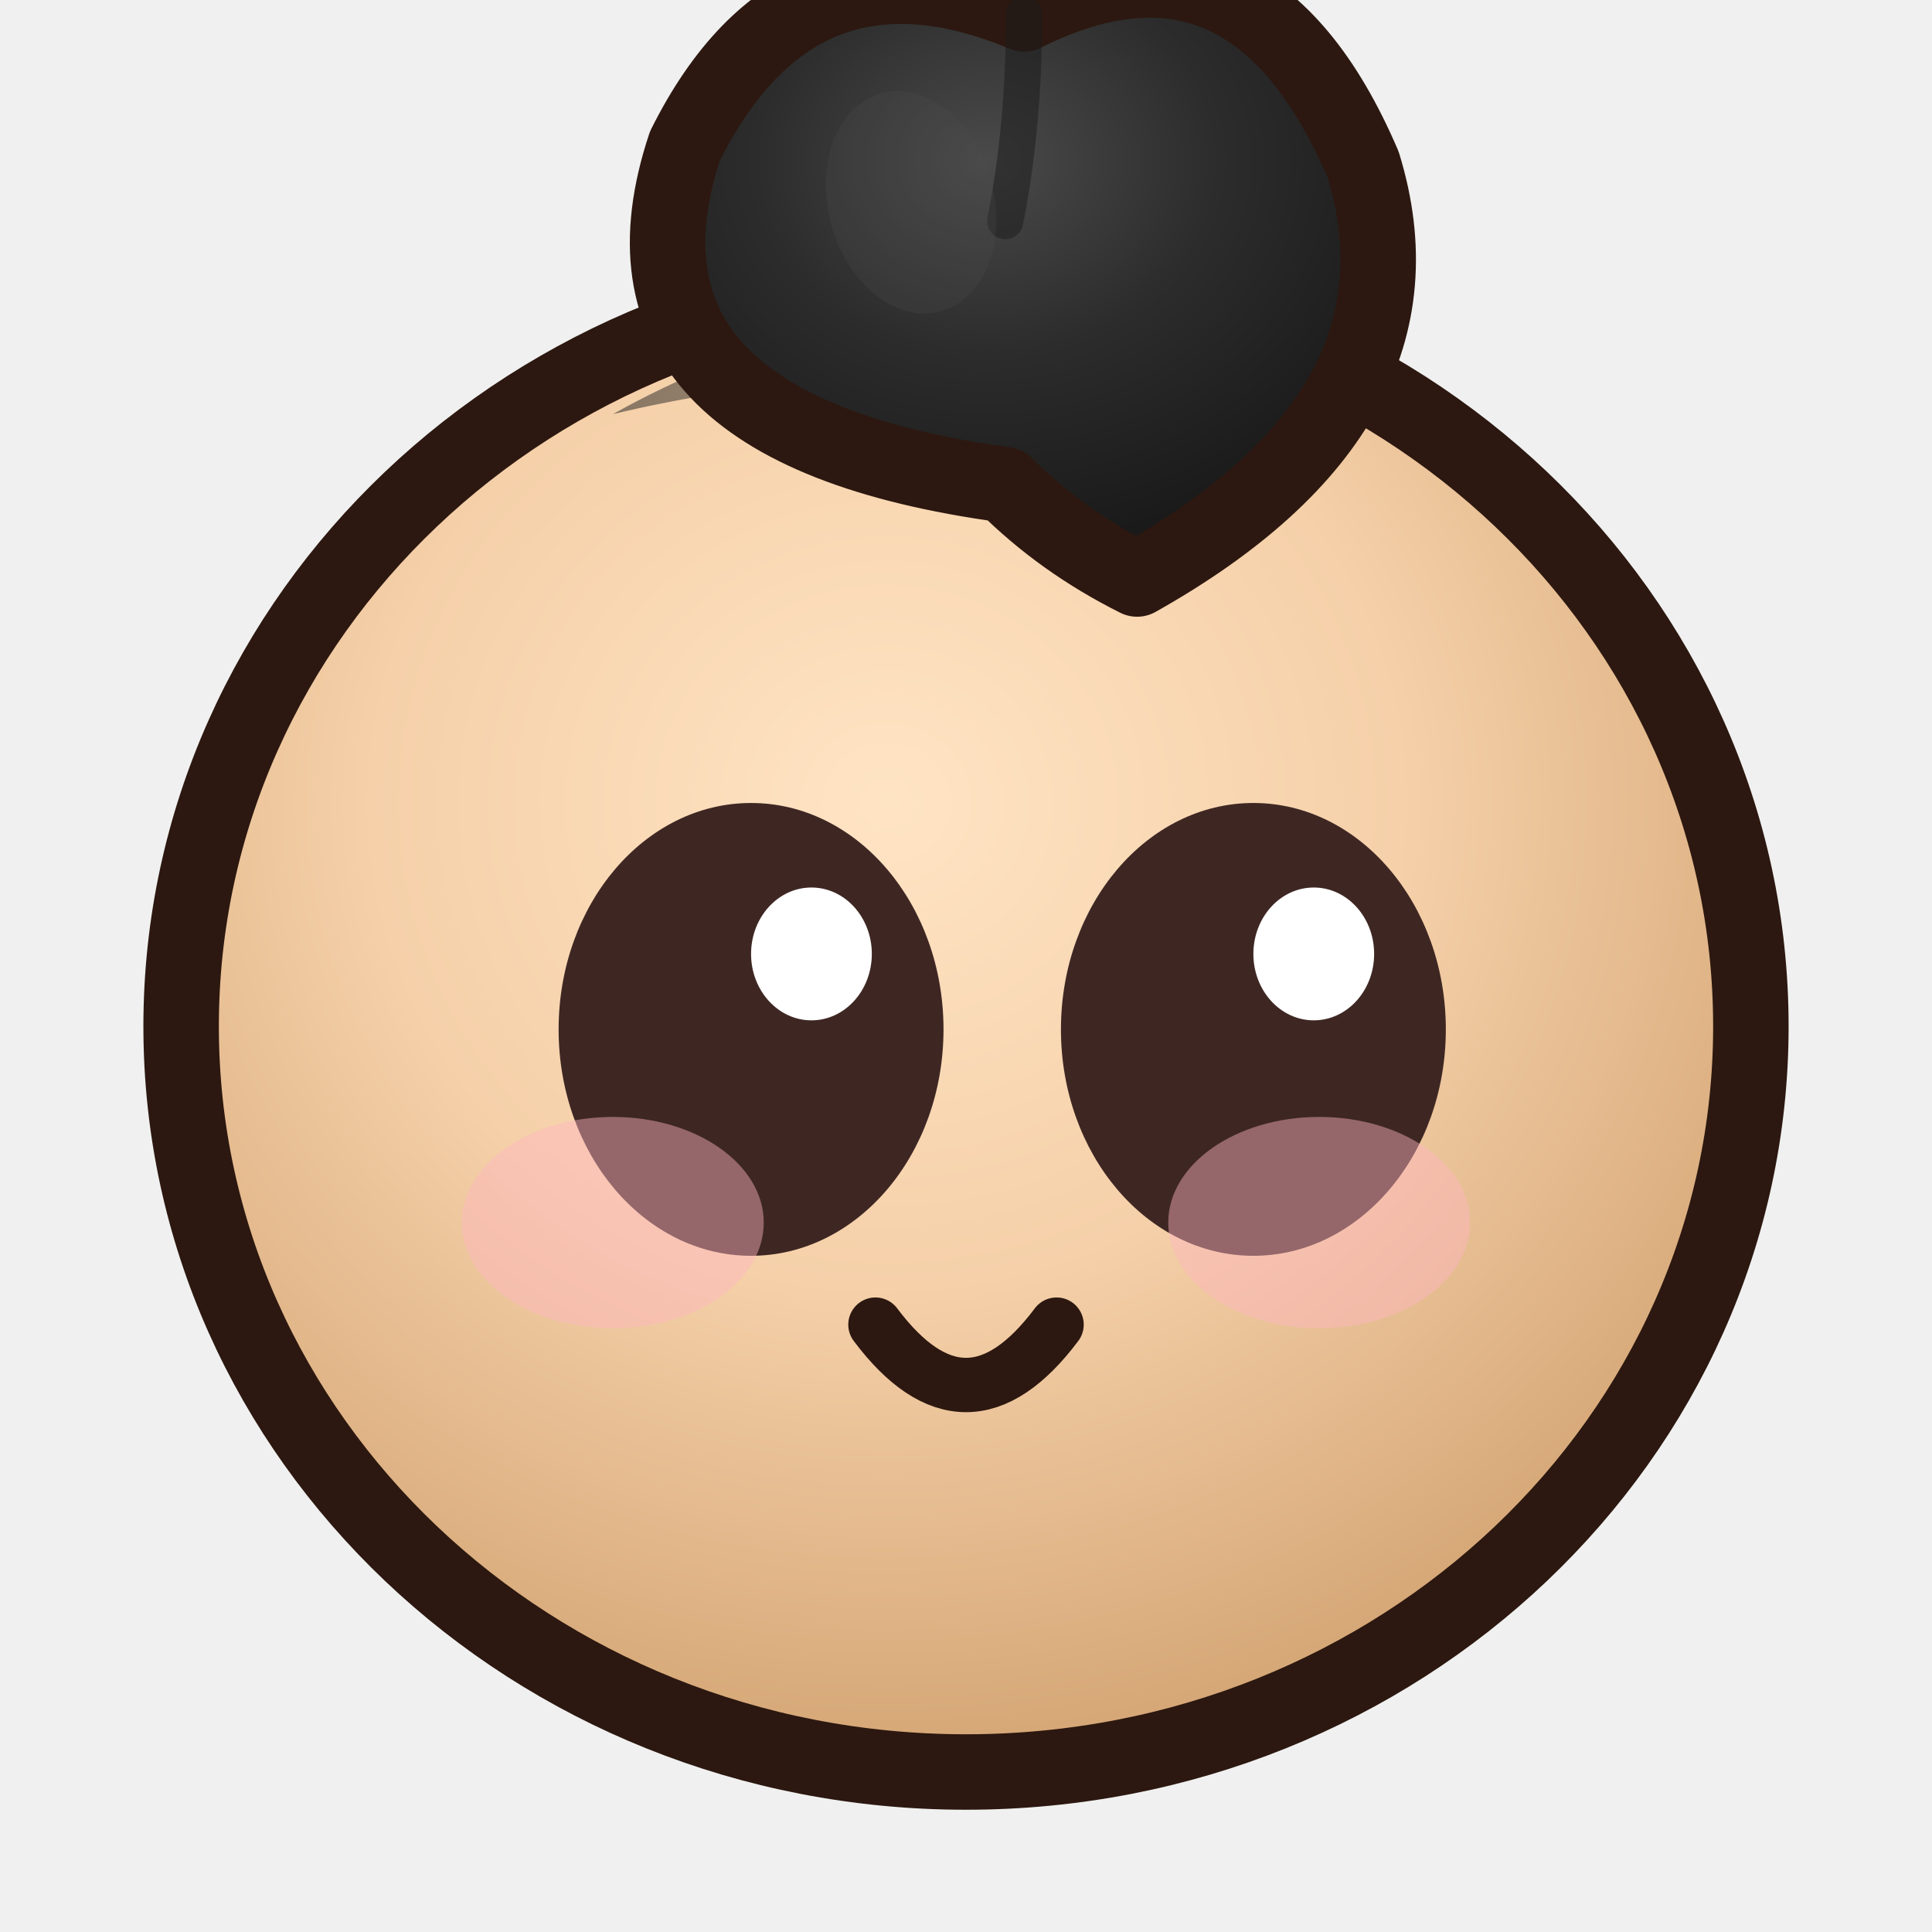
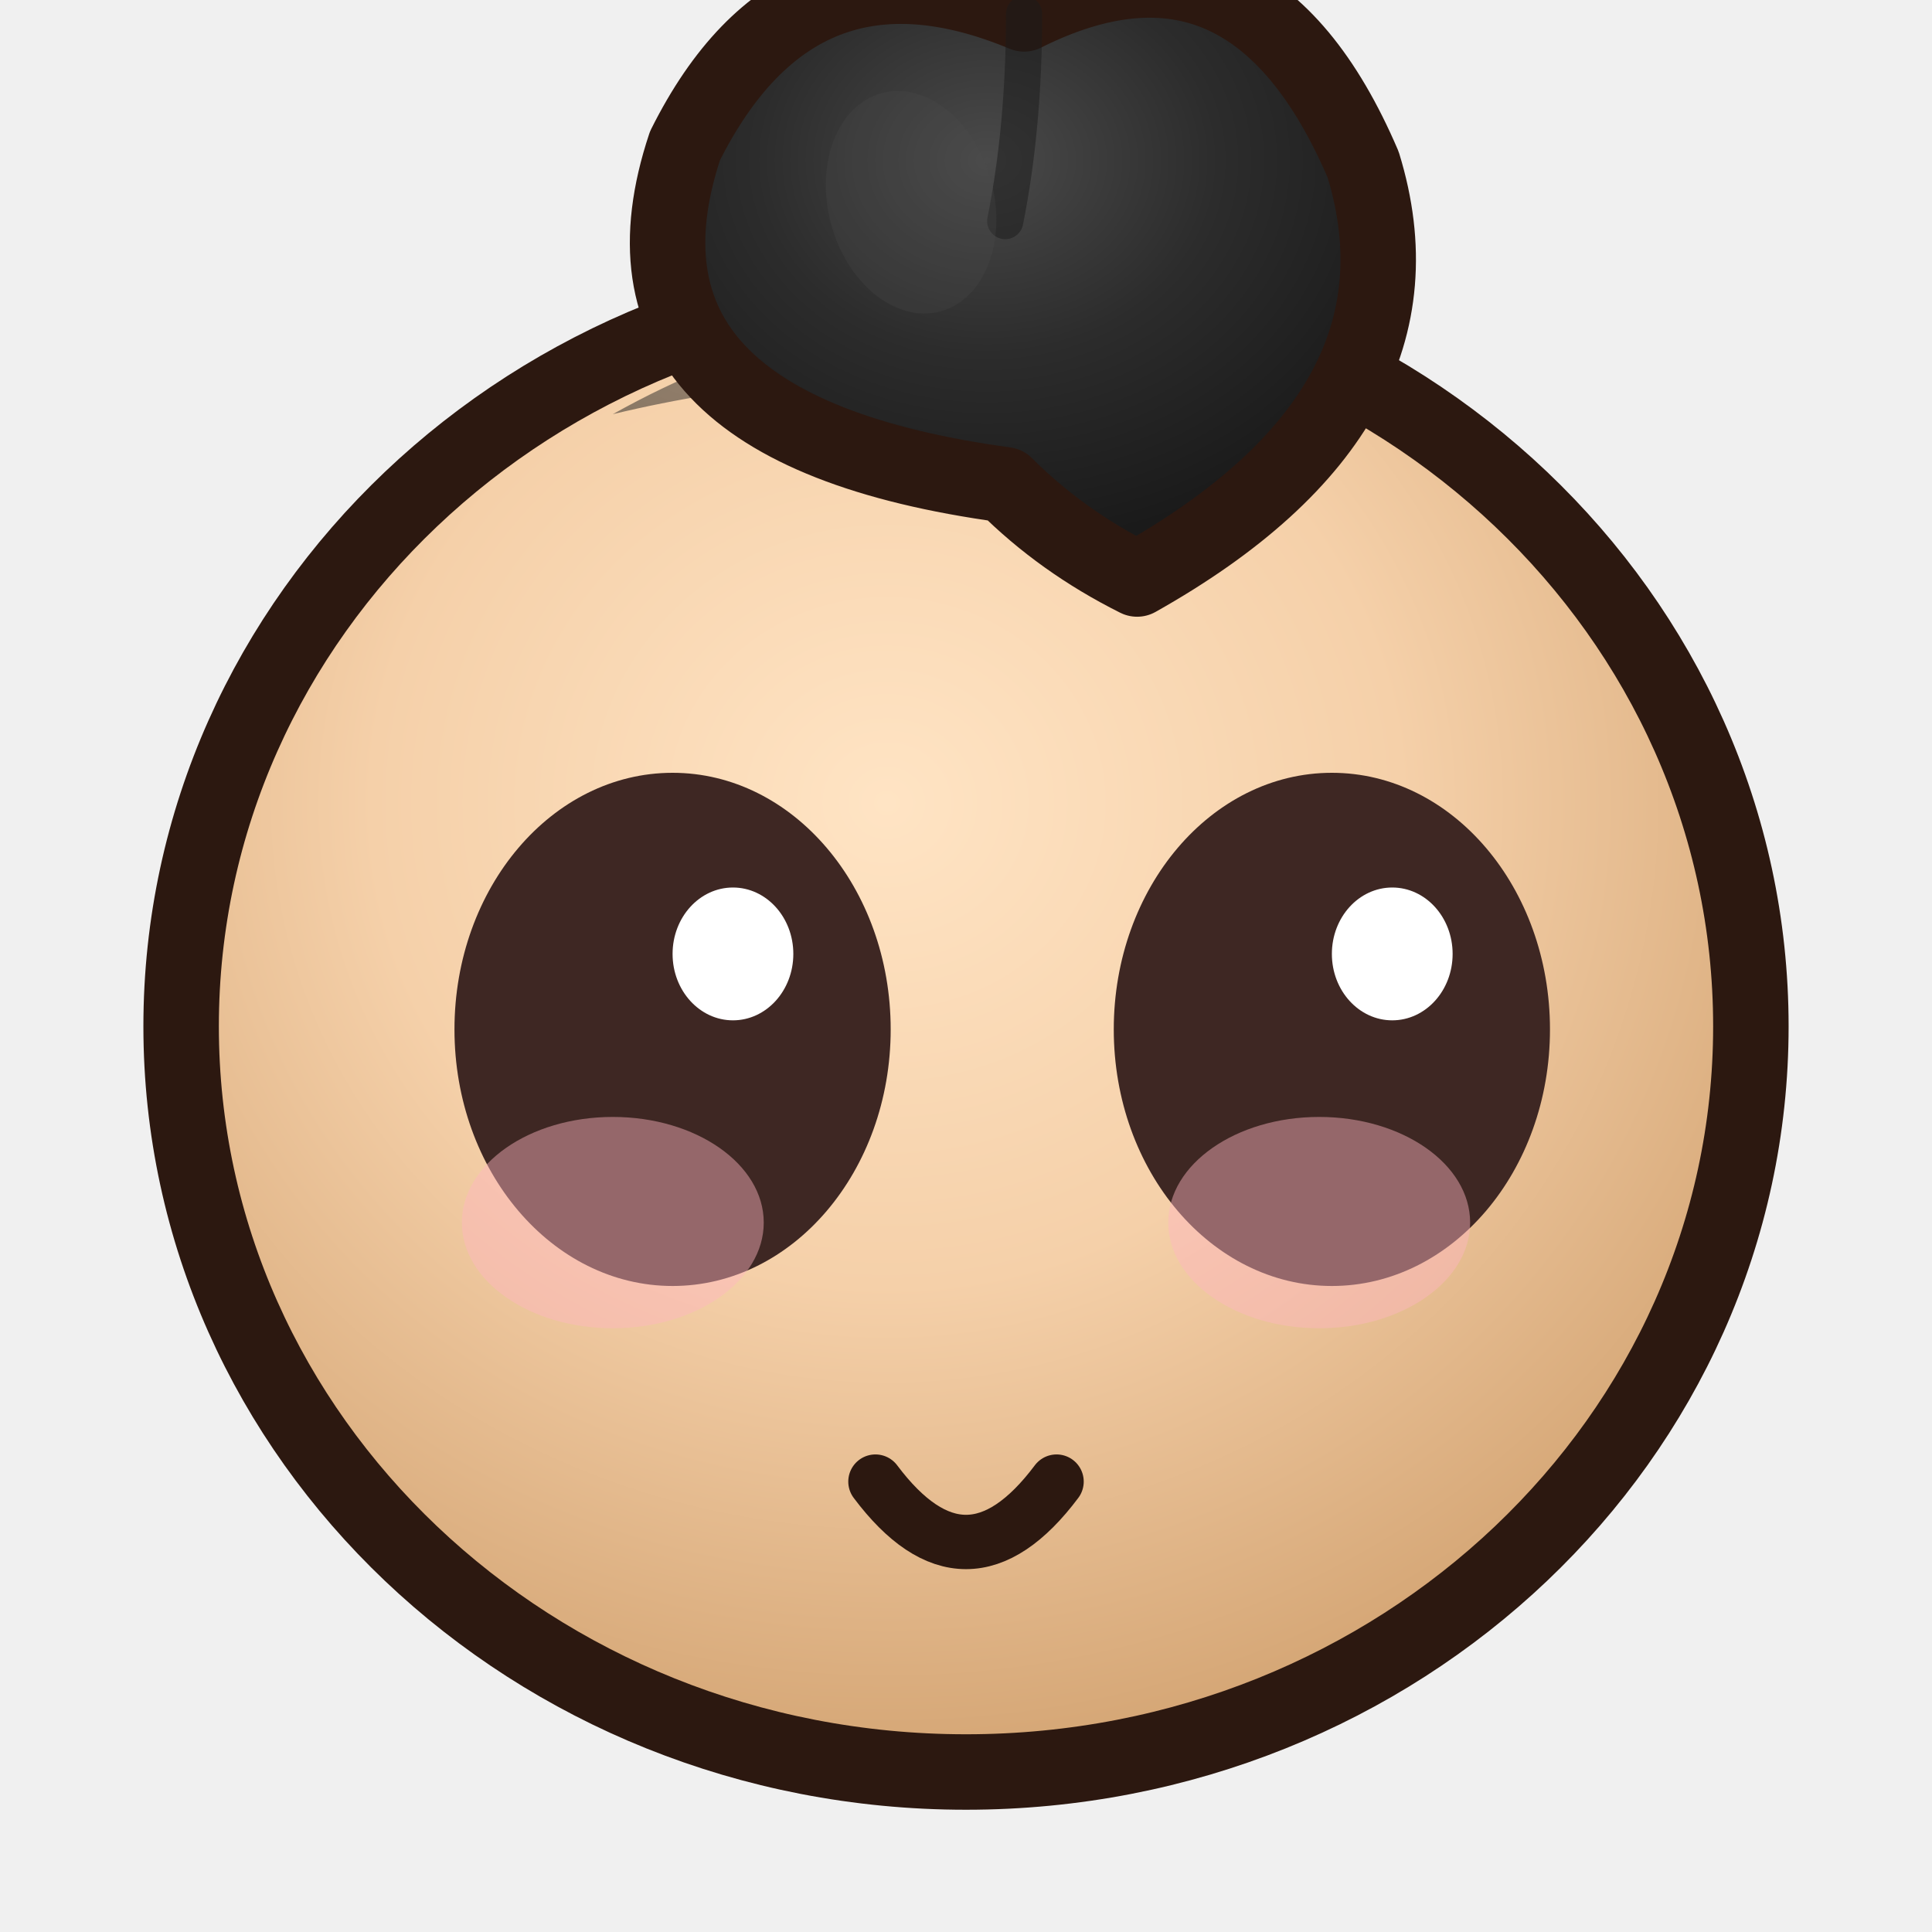
<svg xmlns="http://www.w3.org/2000/svg" viewBox="0 0 64 64" width="64" height="64" id="face_thinking">
  <defs>
    <radialGradient id="headGrad" cx="45%" cy="35%" r="65%" fx="45%" fy="35%">
      <stop offset="0%" stop-color="#FFE4C4" />
      <stop offset="50%" stop-color="#F5D0A9" />
      <stop offset="100%" stop-color="#D4A574" />
    </radialGradient>
    <radialGradient id="headGradHair" cx="45%" cy="30%" r="65%" fx="45%" fy="30%">
      <stop offset="0%" stop-color="#4A4A4A" />
      <stop offset="50%" stop-color="#2C2C2C" />
      <stop offset="100%" stop-color="#1A1A1A" />
    </radialGradient>
  </defs>
  <ellipse cx="32" cy="34" rx="26" ry="24.7" fill="url(#headGrad)" stroke="#2C1810" stroke-width="2.5" stroke-linecap="round" stroke-linejoin="round" />
  <path d="M20.3 13.72       Q 26.8 10.08, 33.3 10.6       Q 39.8 11.12, 43.7 15.28       Q 39.8 12.68, 33.3 12.68       Q 26.8 12.16, 20.3 13.72 Z" fill="url(#headGradHair)" opacity="0.5" />
  <path d="       M33.3 16.06       Q 19.572 14.188,         22.692 4.828       Q 26.436 -2.66,         33.924 0.46       Q 41.412 -3.284,         45.156 5.452       Q 47.652 13.564,         37.668 19.18       Q 35.172 17.932,         33.3 16.06 Z" fill="url(#headGradHair)" stroke="#2C1810" stroke-width="2.5" stroke-linecap="round" stroke-linejoin="round" />
  <path d="M33.924 0.46       Q 33.924 4.204,         33.3 7.324" fill="none" stroke="#1A1A1A" stroke-width="1.2" stroke-linecap="round" opacity="0.5" />
  <ellipse cx="30.18" cy="6.7" rx="2.746" ry="3.744" fill="#4A4A4A" opacity="0.25" transform="rotate(-15 30.18 6.7)" />
-   <ellipse cx="24.88" cy="34.1" rx="6.375" ry="7.5" fill="#3E2723" />
-   <ellipse cx="26.88" cy="31.6" rx="2" ry="2.2" fill="#FFFFFF" />
-   <ellipse cx="41.52" cy="34.1" rx="6.375" ry="7.5" fill="#3E2723" />
-   <ellipse cx="43.52" cy="31.6" rx="2" ry="2.2" fill="#FFFFFF" />
-   <path d="M29 43.88 Q 32 47.88, 35 43.88" fill="none" stroke="#2C1810" stroke-width="1.8" stroke-linecap="round" />
+   <ellipse cx="22.28" cy="34.1" rx="7.225" ry="8.5" fill="#3E2723" />
+   <ellipse cx="24.28" cy="31.6" rx="2" ry="2.2" fill="#FFFFFF" />
+   <ellipse cx="44.12" cy="34.1" rx="7.225" ry="8.5" fill="#3E2723" />
+   <ellipse cx="46.12" cy="31.6" rx="2" ry="2.2" fill="#FFFFFF" />
+   <path d="M29 49.08 Q 32 53.08, 35 49.08" fill="none" stroke="#2C1810" stroke-width="1.8" stroke-linecap="round" />
  <ellipse cx="20.3" cy="40.5" rx="5" ry="3.5" fill="#FFB6C1" opacity="0.45" />
  <ellipse cx="43.7" cy="40.5" rx="5" ry="3.5" fill="#FFB6C1" opacity="0.45" />
</svg>
